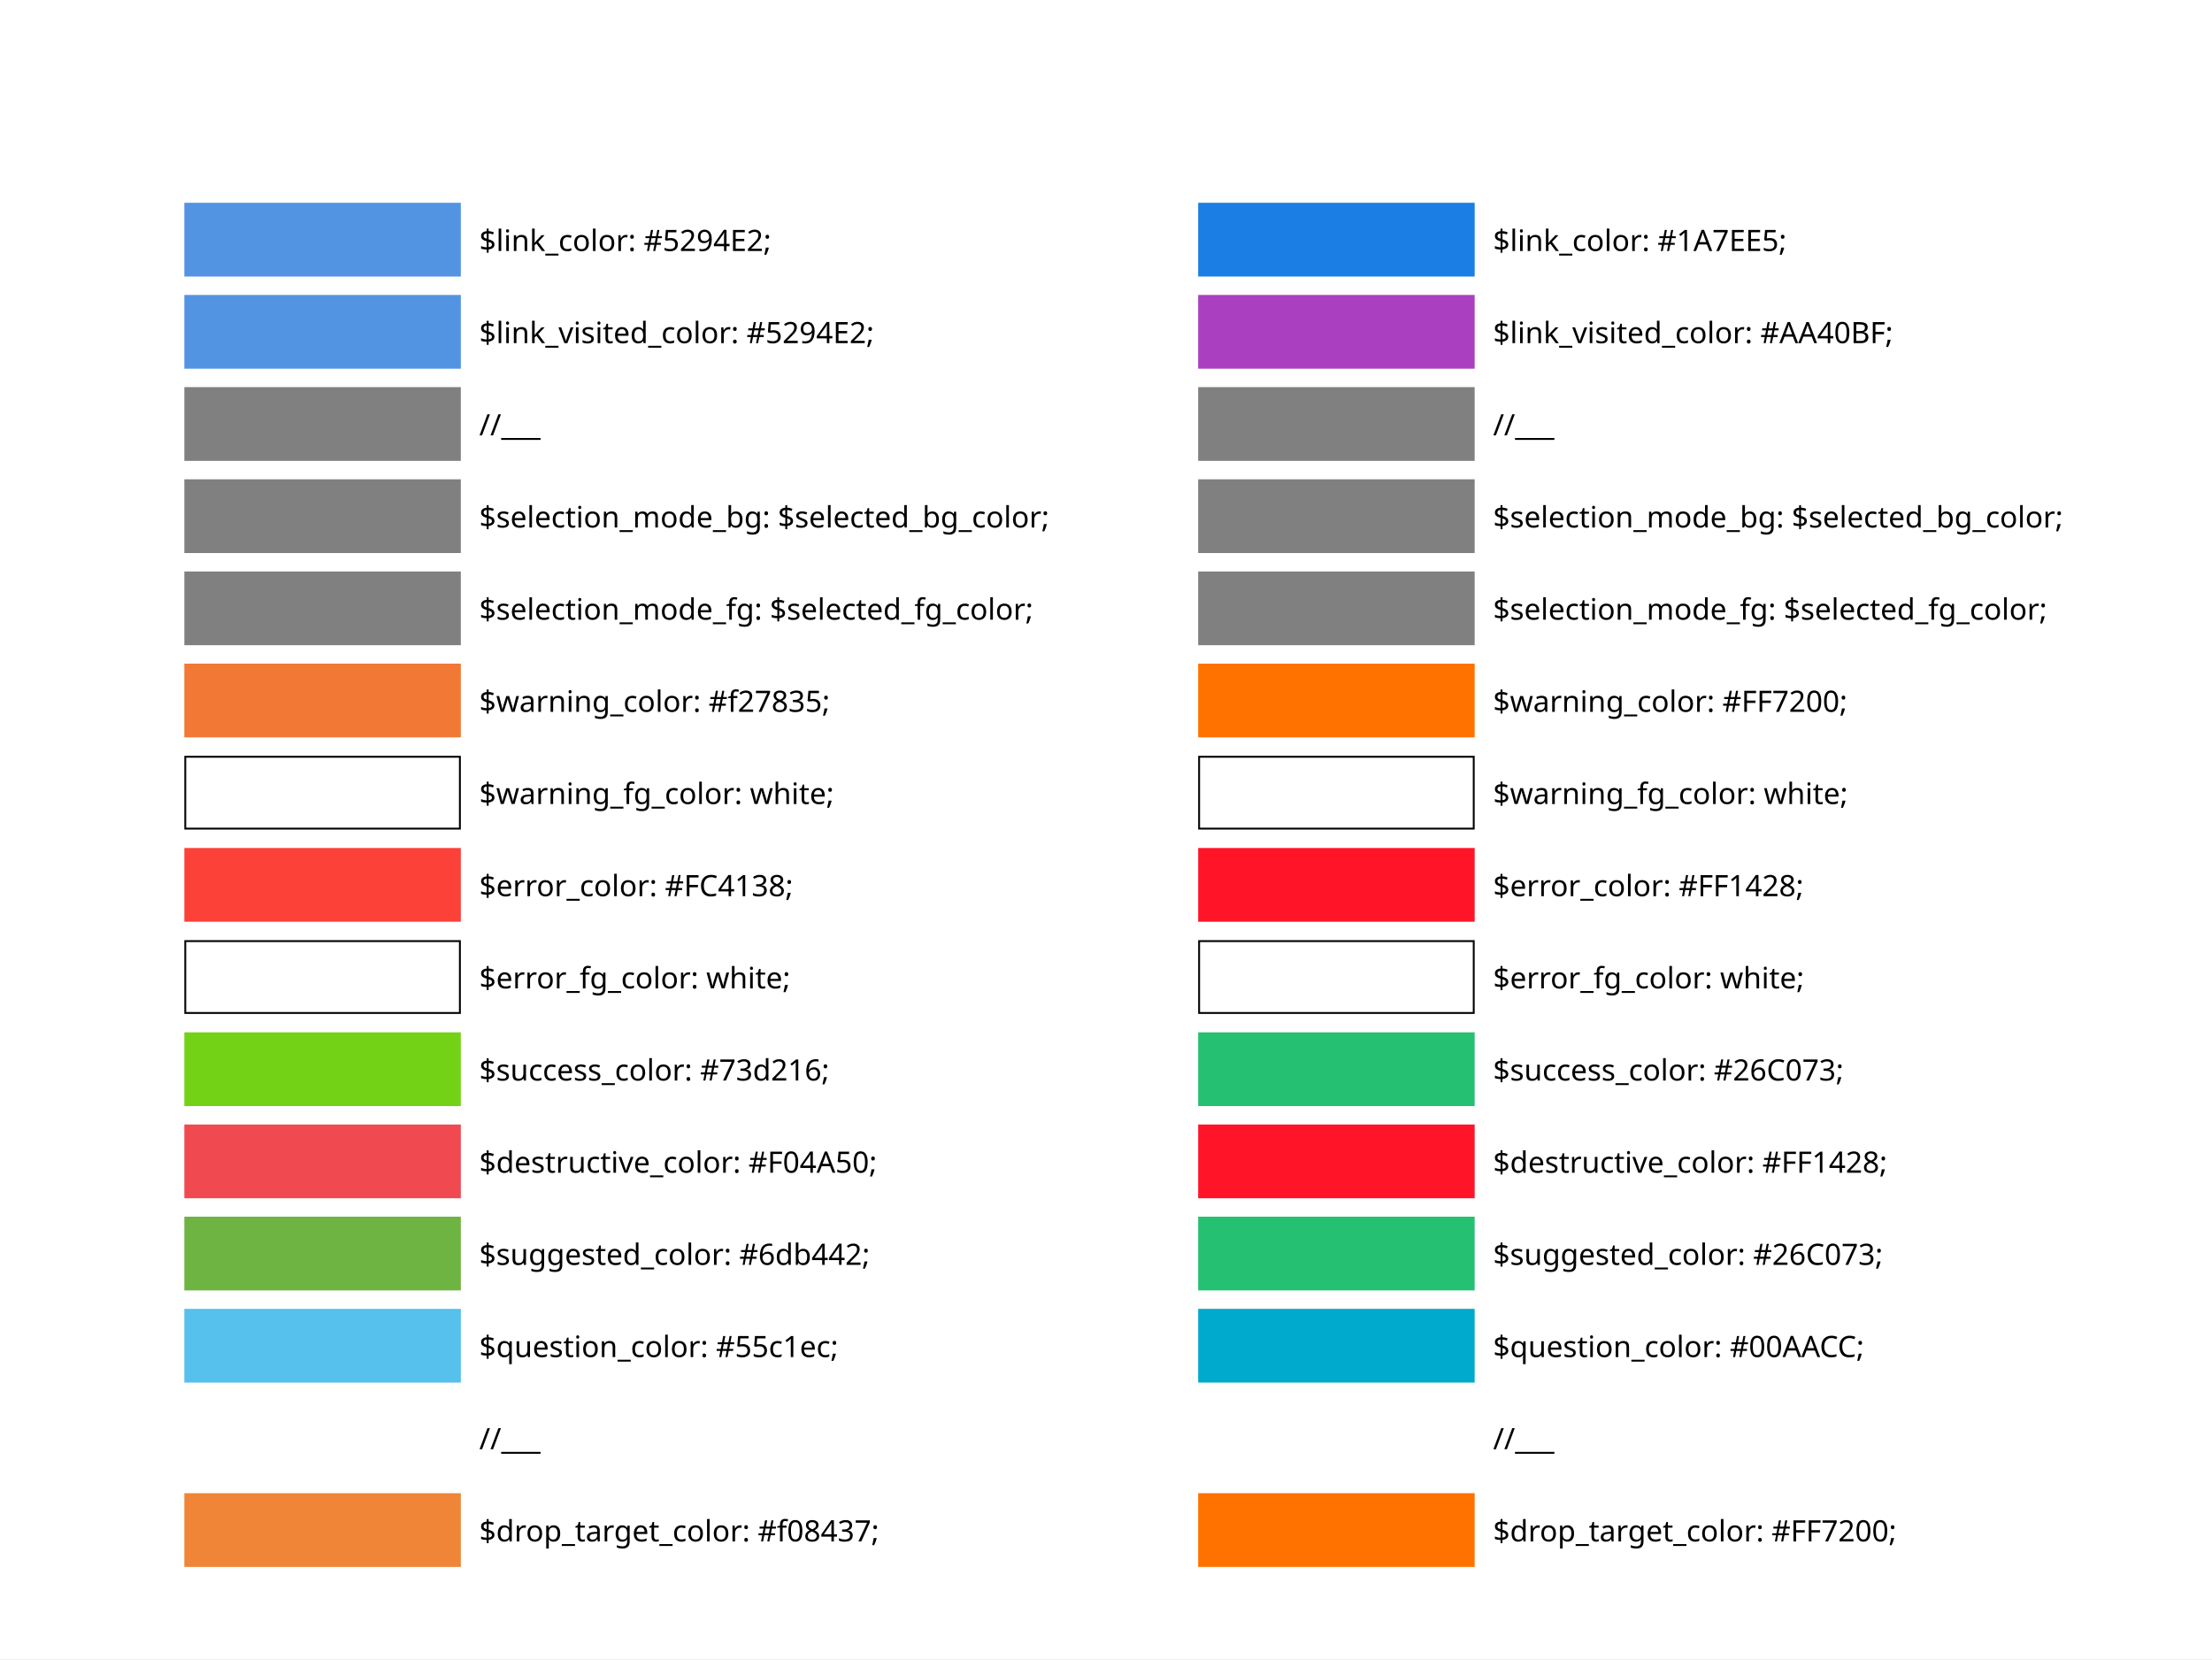
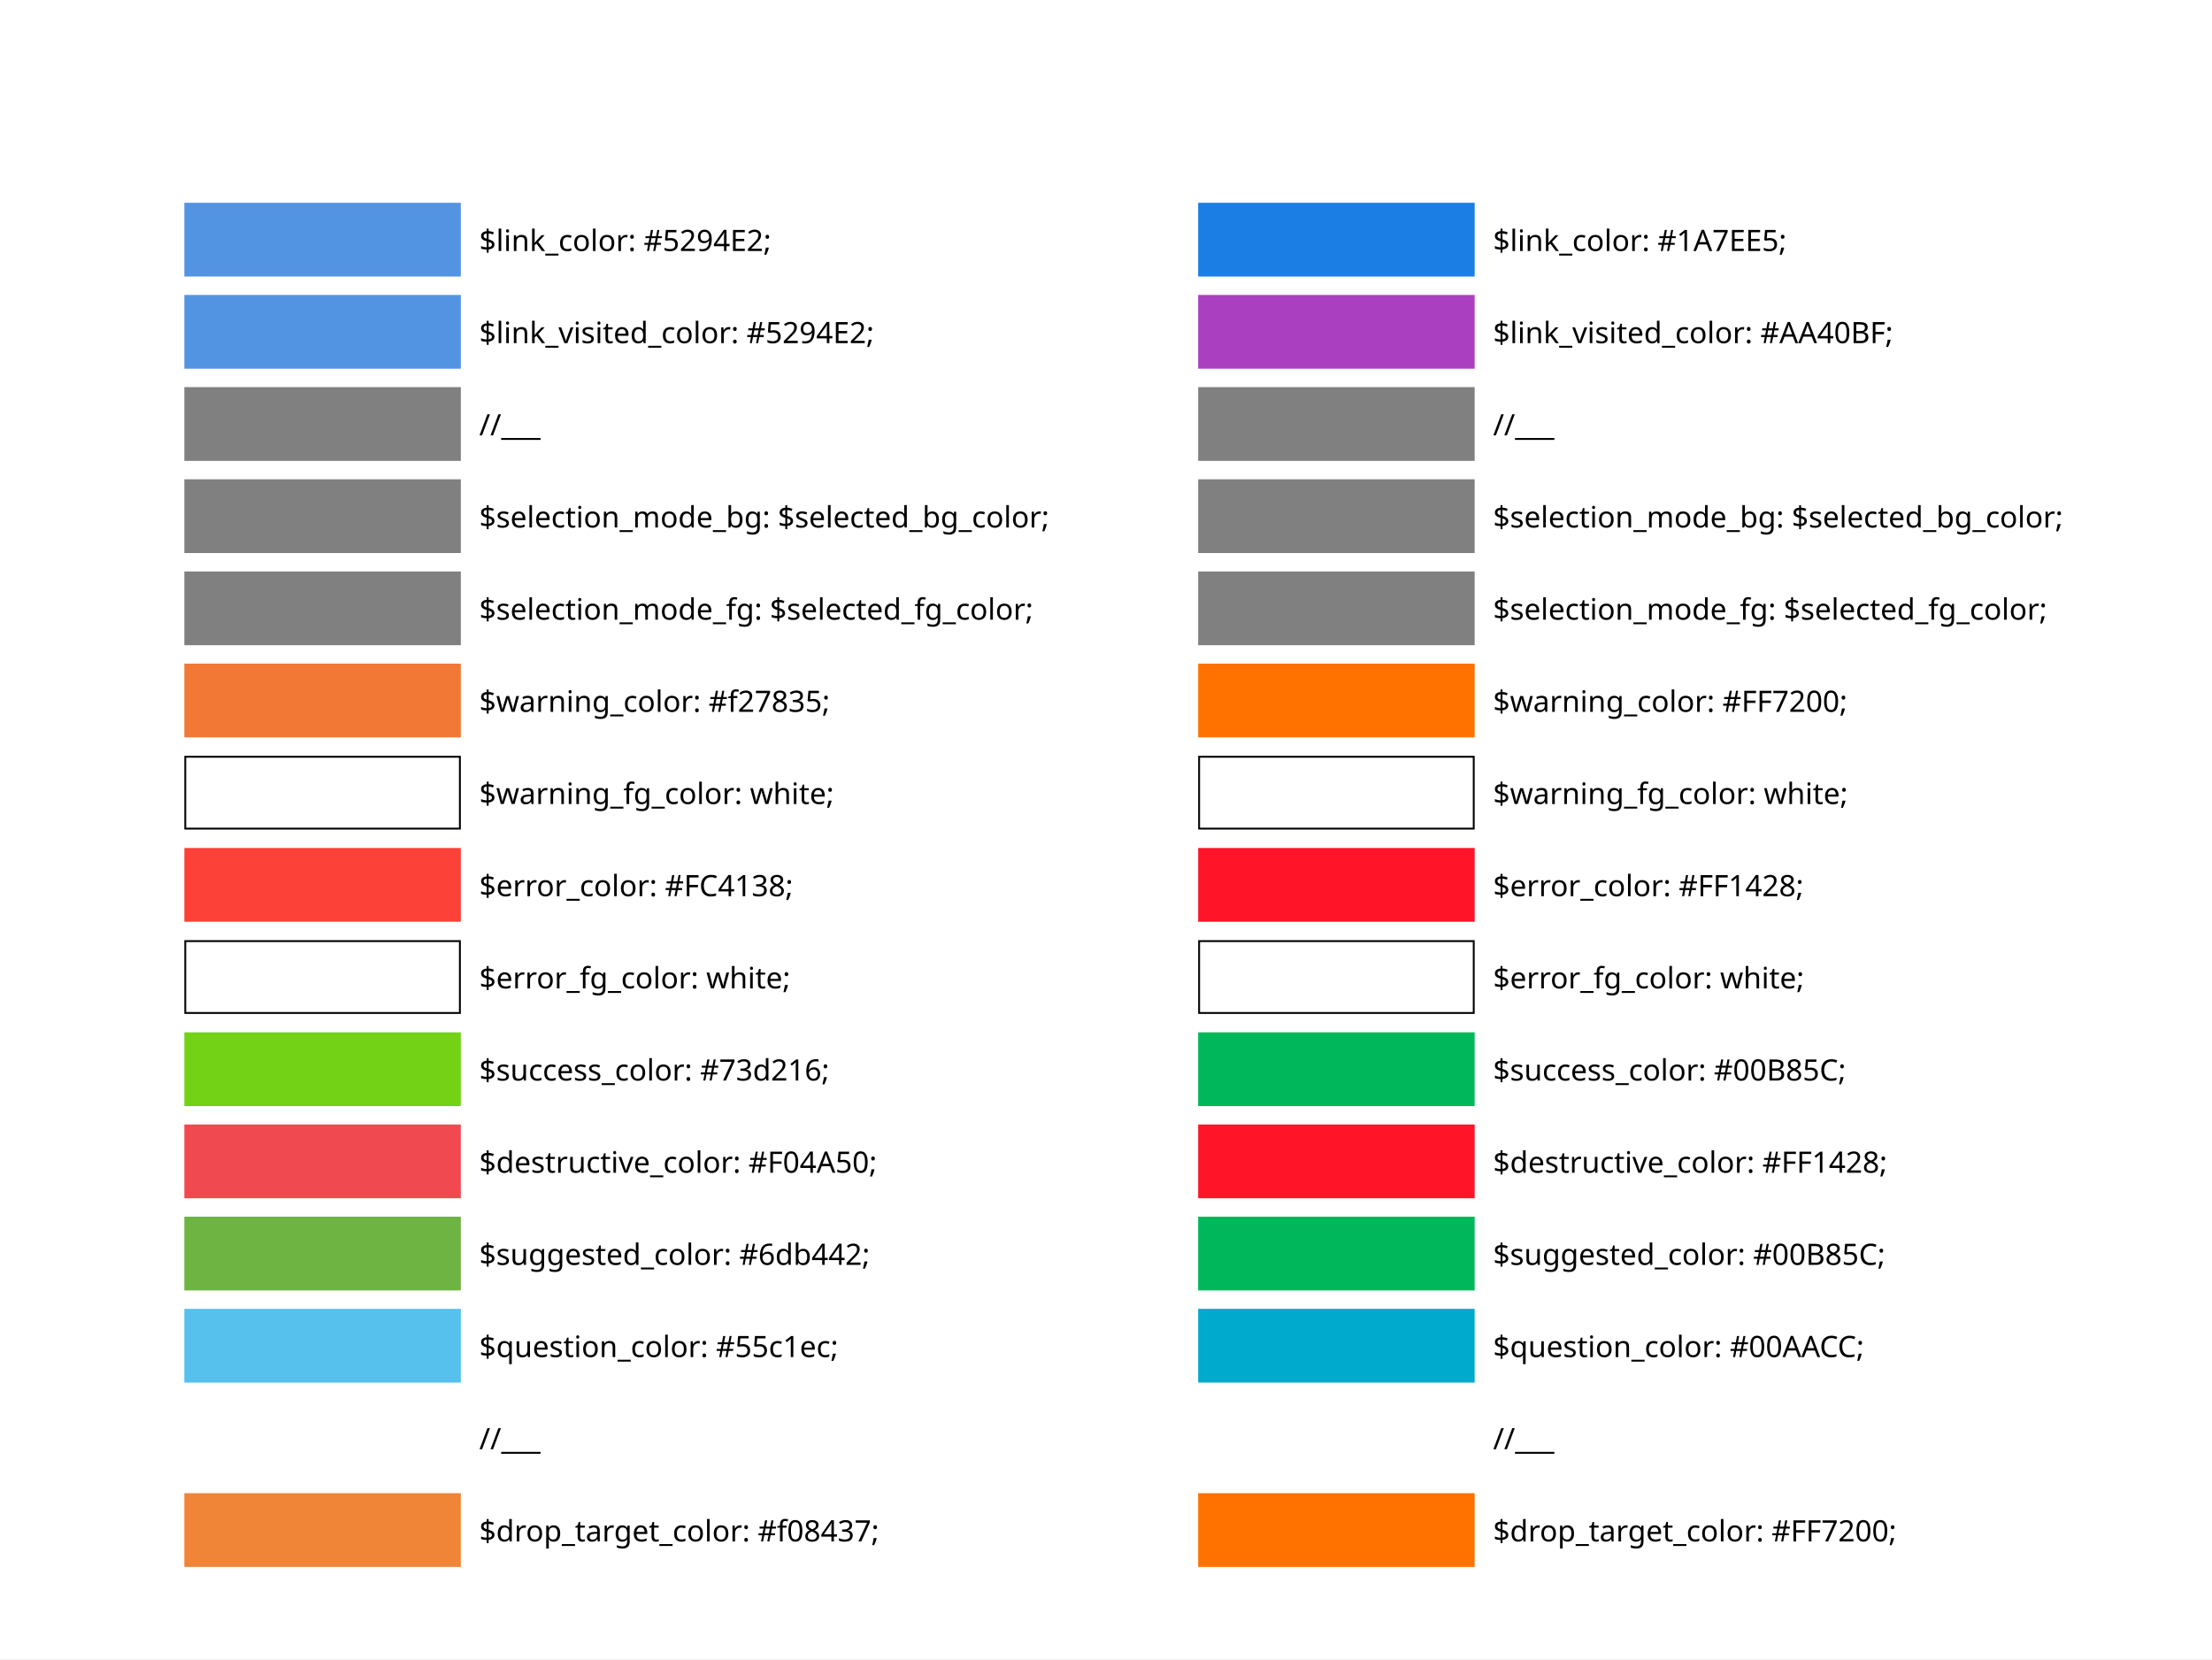
<svg xmlns="http://www.w3.org/2000/svg" id="svg8" version="1.1" viewBox="0 0 1200 900" height="900" width="1200">
  <defs id="defs2" />
  <g transform="translate(0,38.20002)" id="layer1">
    <rect rx="1.5995795e-15" y="-38.2" x="0" height="900" width="1200" id="rect876" style="fill:#ffffff;fill-opacity:1;stroke:none;stroke-width:4.948;stroke-miterlimit:4;stroke-dasharray:none;stroke-opacity:1" />
    <text id="text9" y="97.956" x="260" style="font-style:normal;font-weight:normal;font-size:16px;line-height:2;font-family:sans-serif;letter-spacing:0px;word-spacing:0px;fill:#000000;fill-opacity:1;stroke:none" xml:space="preserve">
      <tspan style="line-height:50px" y="97.956" x="260" id="tspan7">$link_color: #5294E2;</tspan>
      <tspan style="line-height:50px" id="tspan11" y="147.956" x="260">$link_visited_color: #5294E2;</tspan>
      <tspan style="line-height:50px" id="tspan13" y="197.956" x="260">//___</tspan>
      <tspan style="line-height:50px" id="tspan15" y="247.956" x="260">$selection_mode_bg: $selected_bg_color;</tspan>
      <tspan style="line-height:50px" id="tspan17" y="297.956" x="260">$selection_mode_fg: $selected_fg_color;</tspan>
      <tspan style="line-height:50px" id="tspan19" y="347.956" x="260">$warning_color: #f27835;</tspan>
      <tspan style="line-height:50px" id="tspan21" y="397.956" x="260">$warning_fg_color: white;</tspan>
      <tspan style="line-height:50px" id="tspan23" y="447.956" x="260">$error_color: #FC4138;</tspan>
      <tspan style="line-height:50px" id="tspan25" y="497.956" x="260">$error_fg_color: white;</tspan>
      <tspan style="line-height:50px" id="tspan27" y="547.956" x="260">$success_color: #73d216;</tspan>
      <tspan style="line-height:50px" id="tspan29" y="597.956" x="260">$destructive_color: #F04A50;</tspan>
      <tspan style="line-height:50px" id="tspan31" y="647.956" x="260">$suggested_color: #6db442;</tspan>
      <tspan style="line-height:50px" id="tspan33" y="697.956" x="260">$question_color: #55c1ec;</tspan>
      <tspan id="tspan1000" style="line-height:50px" y="747.956" x="260">//___</tspan>
      <tspan id="tspan1002" style="line-height:50px" y="797.956" x="260">$drop_target_color: #f08437;</tspan>
    </text>
    <rect y="671.8" x="100" height="40" width="150" id="rect35" style="fill:#55c1ec;fill-opacity:1;stroke-width:0.829" />
    <rect style="fill:#6db442;fill-opacity:1;stroke-width:0.829" id="use892" width="150" height="40" x="100" y="621.8" />
    <rect style="fill:#f04a50;fill-opacity:1;stroke-width:0.829" id="use894" width="150" height="40" x="100" y="571.8" />
    <rect style="fill:#73d216;fill-opacity:1;stroke-width:0.829" id="use896" width="150" height="40" x="100" y="521.8" />
    <rect style="fill:#ffffff;fill-opacity:1;stroke:#000000;stroke-width:1.015;stroke-miterlimit:4;stroke-dasharray:none;stroke-opacity:1" id="use898" width="148.985" height="38.985" x="100.508" y="472.308" />
    <rect style="fill:#fc4138;fill-opacity:1;stroke-width:0.829" id="use900" width="150" height="40" x="100" y="421.8" />
    <rect style="fill:#ffffff;fill-opacity:1;stroke:#000000;stroke-width:1.015;stroke-miterlimit:4;stroke-dasharray:none;stroke-opacity:1" id="use902" width="148.985" height="38.985" x="100.508" y="372.308" />
    <rect style="fill:#f27835;fill-opacity:1;stroke-width:0.829" id="use904" width="150" height="40" x="100" y="321.8" />
    <rect style="fill:#808080;fill-opacity:1;stroke-width:0.829" id="use906" width="150" height="40" x="100" y="271.8" />
    <rect style="fill:#808080;fill-opacity:1;stroke-width:0.829" id="use908" width="150" height="40" x="100" y="221.8" />
    <rect style="fill:#808080;fill-opacity:1;stroke-width:0.829" id="use910" width="150" height="40" x="100" y="171.8" />
    <rect style="fill:#5294e2;fill-opacity:1;stroke-width:0.829" id="use912" width="150" height="40" x="100" y="121.8" />
    <rect y="71.8" x="100" height="40" width="150" id="rect936" style="fill:#5294e2;fill-opacity:1;stroke-width:0.829" />
    <text xml:space="preserve" style="font-style:normal;font-weight:normal;font-size:16px;line-height:2;font-family:sans-serif;letter-spacing:0px;word-spacing:0px;fill:#000000;fill-opacity:1;stroke:none" x="810" y="97.956" id="text964">
      <tspan id="tspan938" x="810" y="97.956" style="line-height:50px">$link_color: #1A7EE5;</tspan>
      <tspan x="810" y="147.956" id="tspan940" style="line-height:50px">$link_visited_color: #AA40BF;</tspan>
      <tspan x="810" y="197.956" id="tspan942" style="line-height:50px">//___</tspan>
      <tspan x="810" y="247.956" id="tspan944" style="line-height:50px">$selection_mode_bg: $selected_bg_color;</tspan>
      <tspan x="810" y="297.956" id="tspan946" style="line-height:50px">$selection_mode_fg: $selected_fg_color;</tspan>
      <tspan x="810" y="347.956" id="tspan948" style="line-height:50px">$warning_color: #FF7200;</tspan>
      <tspan x="810" y="397.956" id="tspan950" style="line-height:50px">$warning_fg_color: white;</tspan>
      <tspan x="810" y="447.956" id="tspan952" style="line-height:50px">$error_color: #FF1428;</tspan>
      <tspan x="810" y="497.956" id="tspan954" style="line-height:50px">$error_fg_color: white;</tspan>
-       <tspan x="810" y="547.956" id="tspan956" style="line-height:50px">$success_color: #26C073;</tspan>
+       <tspan x="810" y="547.956" id="tspan956" style="line-height:50px">$success_color: #00B85C;</tspan>
      <tspan x="810" y="597.956" id="tspan958" style="line-height:50px">$destructive_color: #FF1428;</tspan>
-       <tspan x="810" y="647.956" id="tspan960" style="line-height:50px">$suggested_color: #26C073;</tspan>
+       <tspan x="810" y="647.956" id="tspan960" style="line-height:50px">$suggested_color: #00B85C;</tspan>
      <tspan x="810" y="697.956" id="tspan962" style="line-height:50px">$question_color: #00AACC;</tspan>
      <tspan id="tspan1004" x="810" y="747.956" style="line-height:50px">//___</tspan>
      <tspan id="tspan1006" x="810" y="797.956" style="line-height:50px">$drop_target_color: #FF7200;</tspan>
    </text>
    <rect style="fill:#00aacc;fill-opacity:1;stroke-width:0.829" id="rect966" width="150" height="40" x="650" y="671.8" />
-     <rect y="621.8" x="650" height="40" width="150" id="rect968" style="fill:#26c073;fill-opacity:1;stroke-width:0.829" />
+     <rect y="621.8" x="650" height="40" width="150" id="rect968" style="fill:#00b85c;fill-opacity:1;stroke-width:0.829" />
    <rect y="571.8" x="650" height="40" width="150" id="rect970" style="fill:#ff1428;fill-opacity:1;stroke-width:0.829" />
-     <rect y="521.8" x="650" height="40" width="150" id="rect972" style="fill:#26c073;fill-opacity:1;stroke-width:0.829" />
+     <rect y="521.8" x="650" height="40" width="150" id="rect972" style="fill:#00b85c;fill-opacity:1;stroke-width:0.829" />
    <rect y="472.308" x="650.508" height="38.985" width="148.985" id="rect974" style="fill:#ffffff;fill-opacity:1;stroke:#000000;stroke-width:1.015;stroke-miterlimit:4;stroke-dasharray:none;stroke-opacity:1" />
    <rect y="421.8" x="650" height="40" width="150" id="rect976" style="fill:#ff1428;fill-opacity:1;stroke-width:0.829" />
    <rect y="372.308" x="650.508" height="38.985" width="148.985" id="rect978" style="fill:#ffffff;fill-opacity:1;stroke:#000000;stroke-width:1.015;stroke-miterlimit:4;stroke-dasharray:none;stroke-opacity:1" />
    <rect y="321.8" x="650" height="40" width="150" id="rect980" style="fill:#ff7200;fill-opacity:1;stroke-width:0.829" />
    <rect y="271.8" x="650" height="40" width="150" id="rect982" style="fill:#808080;fill-opacity:1;stroke-width:0.829" />
    <rect y="221.8" x="650" height="40" width="150" id="rect984" style="fill:#808080;fill-opacity:1;stroke-width:0.829" />
    <rect y="171.8" x="650" height="40" width="150" id="rect986" style="fill:#808080;fill-opacity:1;stroke-width:0.829" />
    <rect y="121.8" x="650" height="40" width="150" id="rect988" style="fill:#aa40bf;fill-opacity:1;stroke-width:0.829" />
    <rect style="fill:#1a7ee5;fill-opacity:1;stroke-width:0.829" id="rect990" width="150" height="40" x="650" y="71.8" />
    <rect style="fill:#f08437;fill-opacity:1;stroke-width:0.829" id="rect1008" width="150" height="40" x="100" y="771.8" />
    <rect y="771.8" x="650" height="40" width="150" id="rect1010" style="fill:#ff7200;fill-opacity:1;stroke-width:0.829" />
  </g>
</svg>
